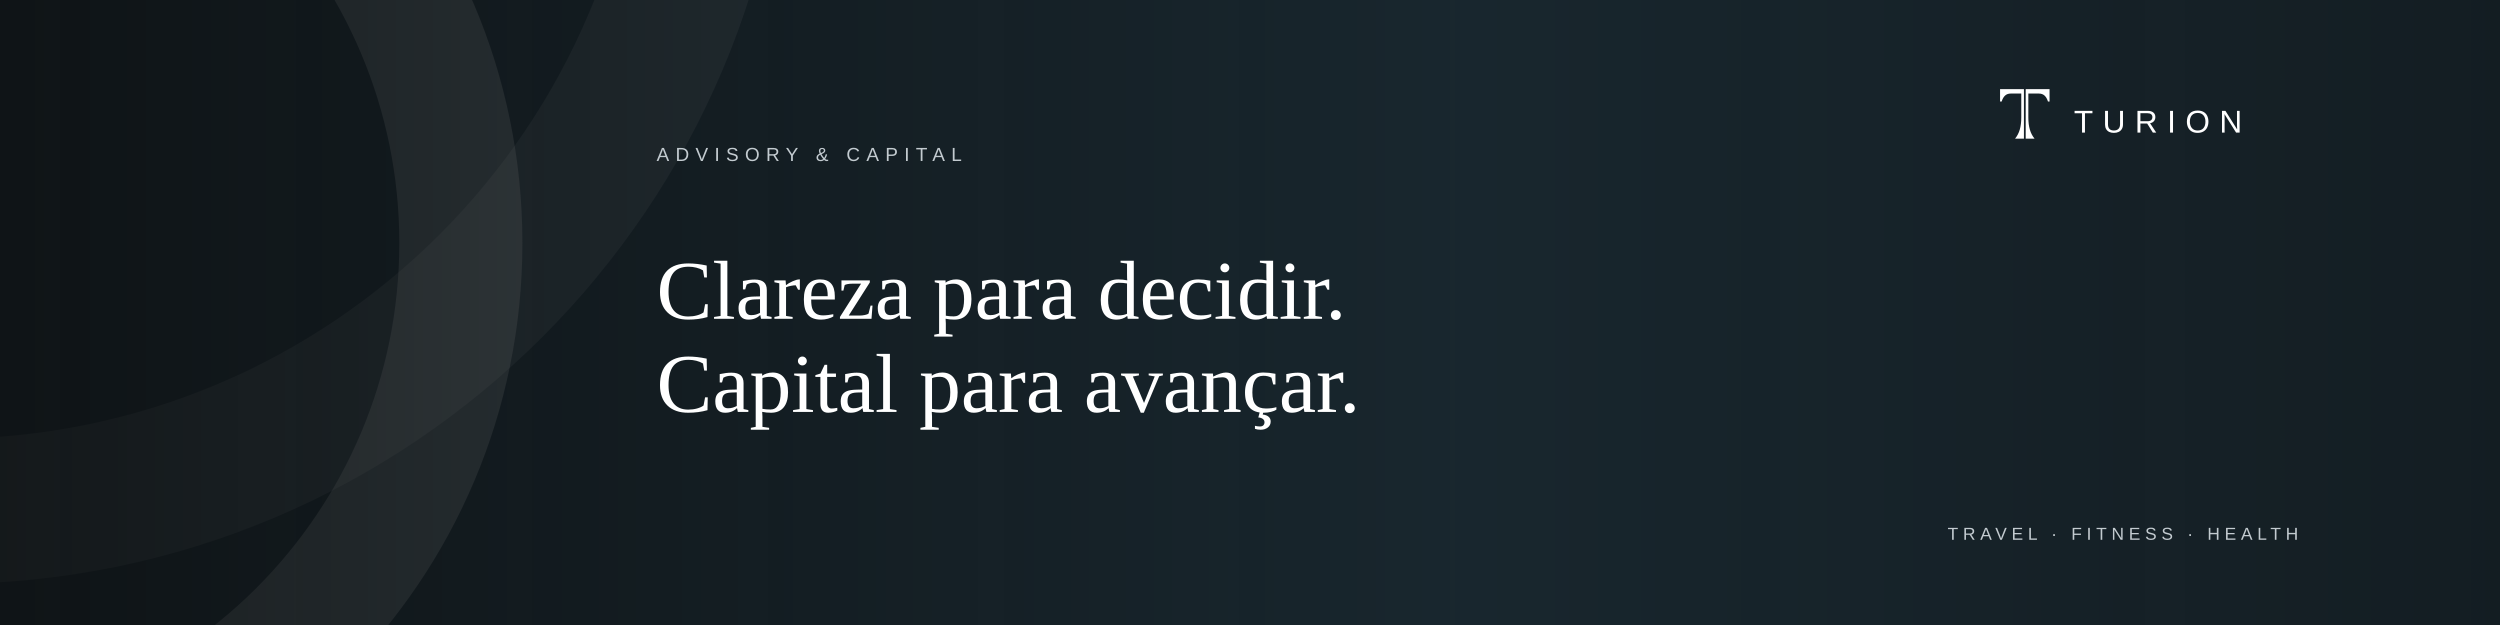
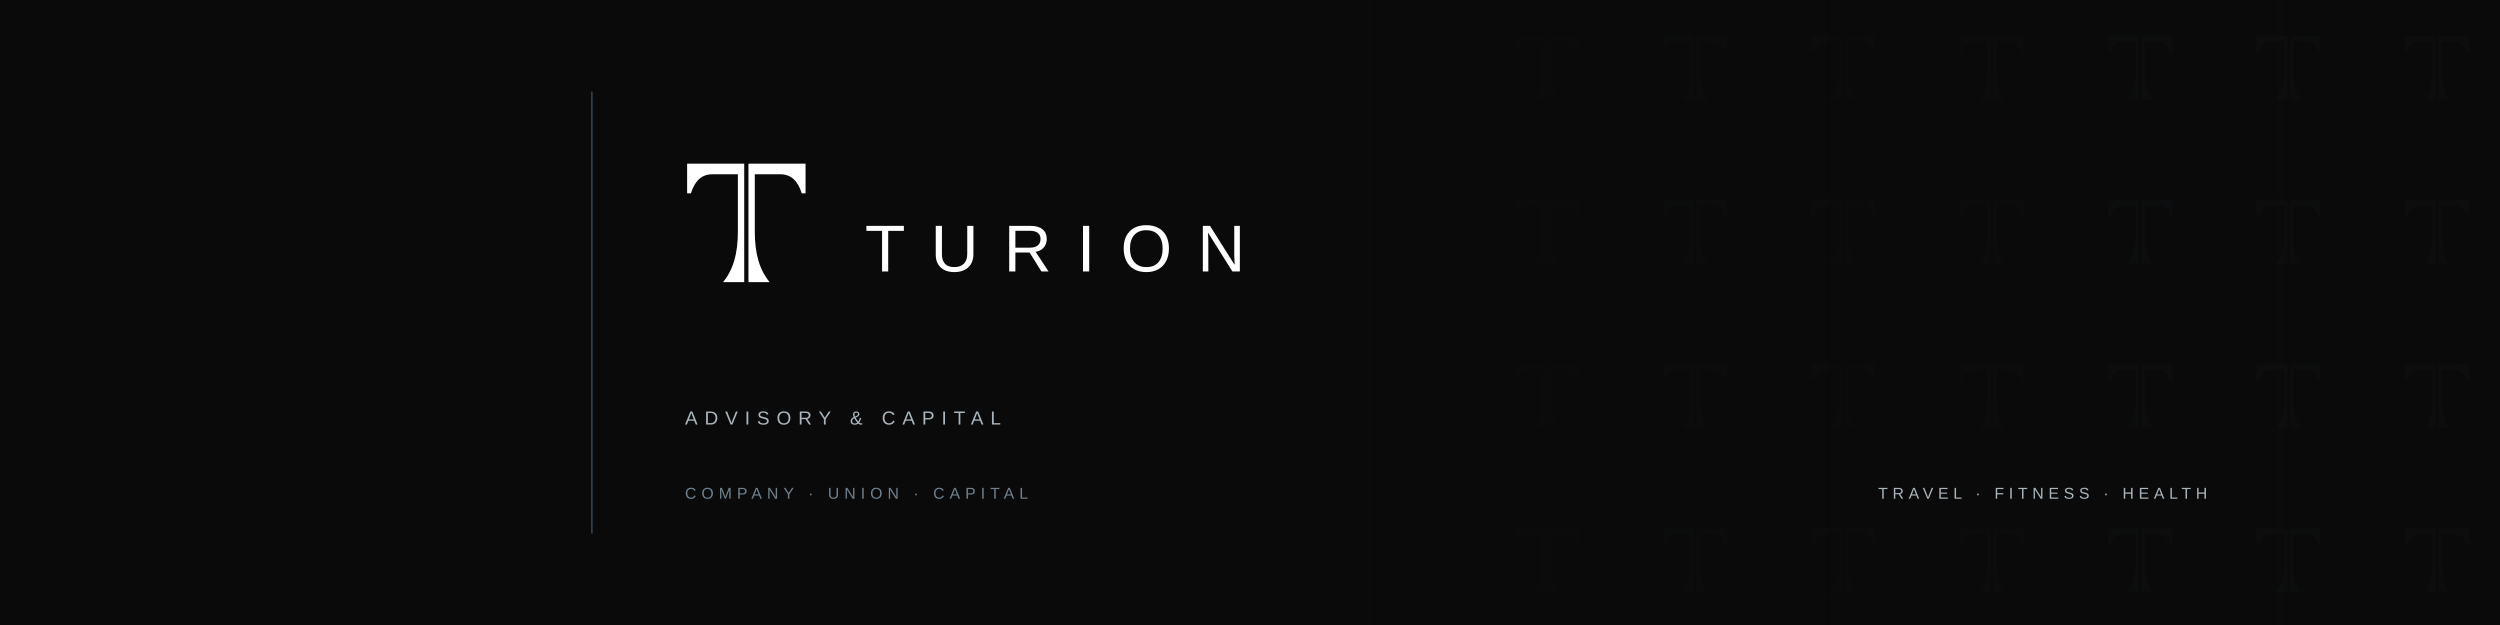
- <svg xmlns="http://www.w3.org/2000/svg" width="1584" height="396" viewBox="0 0 1584 396" role="img" aria-label="Banner TURION para LinkedIn">
-   <rect width="1584" height="396" fill="#192830" />
-   <circle cx="-56" cy="154" r="348" fill="none" stroke="#E5E4E2" stroke-opacity=".16" stroke-width="78" />
-   <circle cx="-34" cy="-164" r="488" fill="none" stroke="#E5E4E2" stroke-opacity=".08" stroke-width="92" />
-   <rect width="1584" height="396" fill="url(#shade)" />
+ <svg xmlns="http://www.w3.org/2000/svg" width="1584" height="396" viewBox="0 0 1584 396" role="img" aria-label="Banner institucional TURION para LinkedIn">
  <defs>
-     <linearGradient id="shade" x1="0" x2="1">
-       <stop stop-color="#0A0A0A" stop-opacity=".68" />
-       <stop offset=".58" stop-color="#0A0A0A" stop-opacity=".06" />
-       <stop offset="1" stop-color="#0A0A0A" stop-opacity=".35" />
+     <pattern id="monogram-pattern" width="94" height="104" patternUnits="userSpaceOnUse">
+       <g fill="#536878" opacity=".13" transform="translate(17 17) scale(.72)">
+         <path d="M4 8H31V64H21C25.8 58.1 28 50.6 28 40V13H16C10.9 13 7.7 16 5.8 22H4V8Z" />
+         <path d="M33 8H60V22H58.2C56.3 16 53.1 13 48 13H36V40C36 50.6 38.2 58.1 43 64H33V8Z" />
+       </g>
+     </pattern>
+     <linearGradient id="fade" x1="0" x2="1">
+       <stop offset="0" stop-color="#0A0A0A" />
+       <stop offset=".53" stop-color="#0A0A0A" stop-opacity=".96" />
+       <stop offset="1" stop-color="#0A0A0A" stop-opacity=".7" />
    </linearGradient>
  </defs>
-   <text x="416" y="102" fill="#C3CBD0" font-family="Arial,Helvetica,sans-serif" font-size="12" letter-spacing="4">ADVISORY &amp; CAPITAL</text>
-   <text x="416" y="202" fill="#FFFFFF" font-family="Georgia,'Times New Roman',serif" font-size="53">Clareza para decidir.</text>
-   <text x="416" y="261" fill="#FFFFFF" font-family="Georgia,'Times New Roman',serif" font-size="53">Capital para avançar.</text>
-   <g transform="translate(1265 52) scale(.56)" fill="#FFFFFF">
+   <rect width="1584" height="396" fill="#0A0A0A" />
+   <rect x="900" width="684" height="396" fill="url(#monogram-pattern)" />
+   <rect width="1584" height="396" fill="url(#fade)" />
+   <line x1="375" y1="58" x2="375" y2="338" stroke="#536878" stroke-opacity=".62" />
+   <g transform="translate(430 93) scale(1.34)" fill="#FFFFFF">
    <path d="M4 8H31V64H21C25.8 58.1 28 50.6 28 40V13H16C10.9 13 7.7 16 5.8 22H4V8Z" />
    <path d="M33 8H60V22H58.2C56.3 16 53.1 13 48 13H36V40C36 50.6 38.2 58.1 43 64H33V8Z" />
  </g>
-   <text x="1314" y="84" fill="#FFFFFF" font-family="Arial,Helvetica,sans-serif" font-size="20" letter-spacing="6">TURION</text>
-   <text x="1234" y="342" fill="#C3CBD0" font-family="Arial,Helvetica,sans-serif" font-size="11" letter-spacing="3">TRAVEL · FITNESS · HEALTH</text>
+   <text x="548" y="172" fill="#FFFFFF" font-family="Arial,Helvetica,sans-serif" font-size="42" font-weight="500" letter-spacing="16">TURION</text>
+   <text x="434" y="269" fill="#AAB6BD" font-family="Arial,Helvetica,sans-serif" font-size="12" letter-spacing="4.4">ADVISORY &amp; CAPITAL</text>
+   <text x="434" y="316" fill="#6F818E" font-family="Arial,Helvetica,sans-serif" font-size="10" letter-spacing="3.2">COMPANY · UNION · CAPITAL</text>
+   <text x="1190" y="316" fill="#AAB6BD" font-family="Arial,Helvetica,sans-serif" font-size="10" letter-spacing="3">TRAVEL · FITNESS · HEALTH</text>
</svg>
